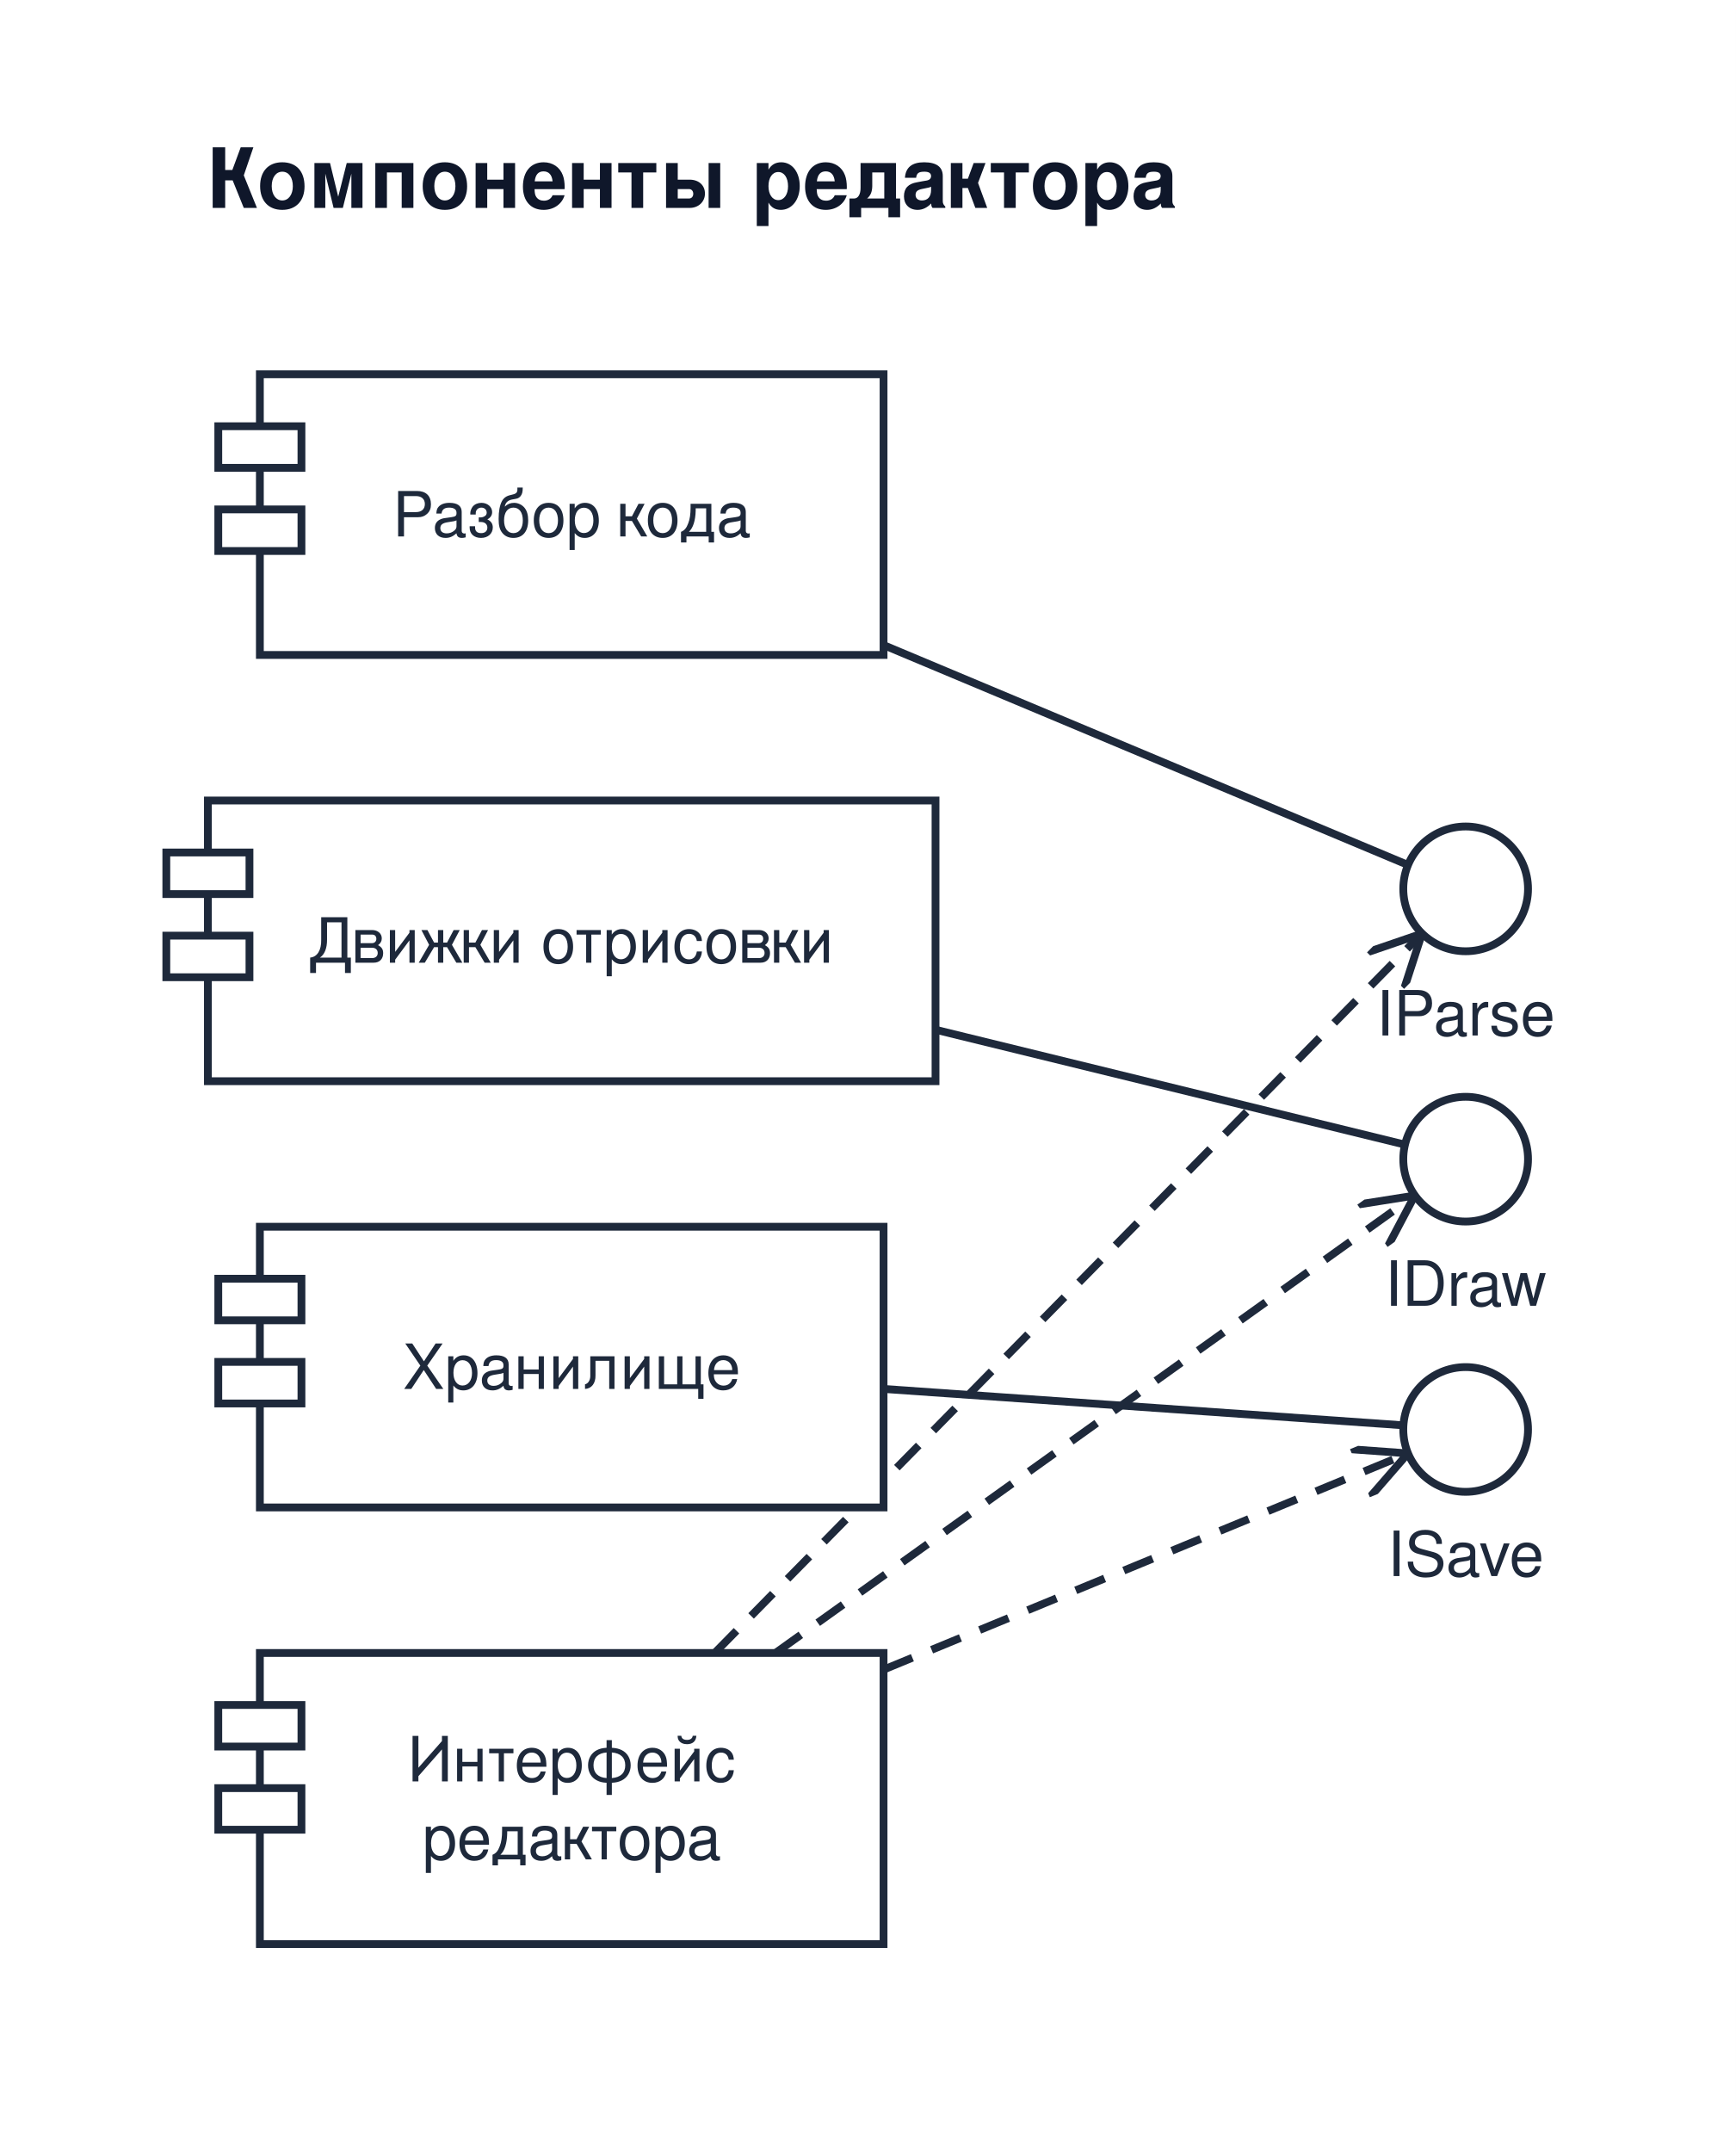
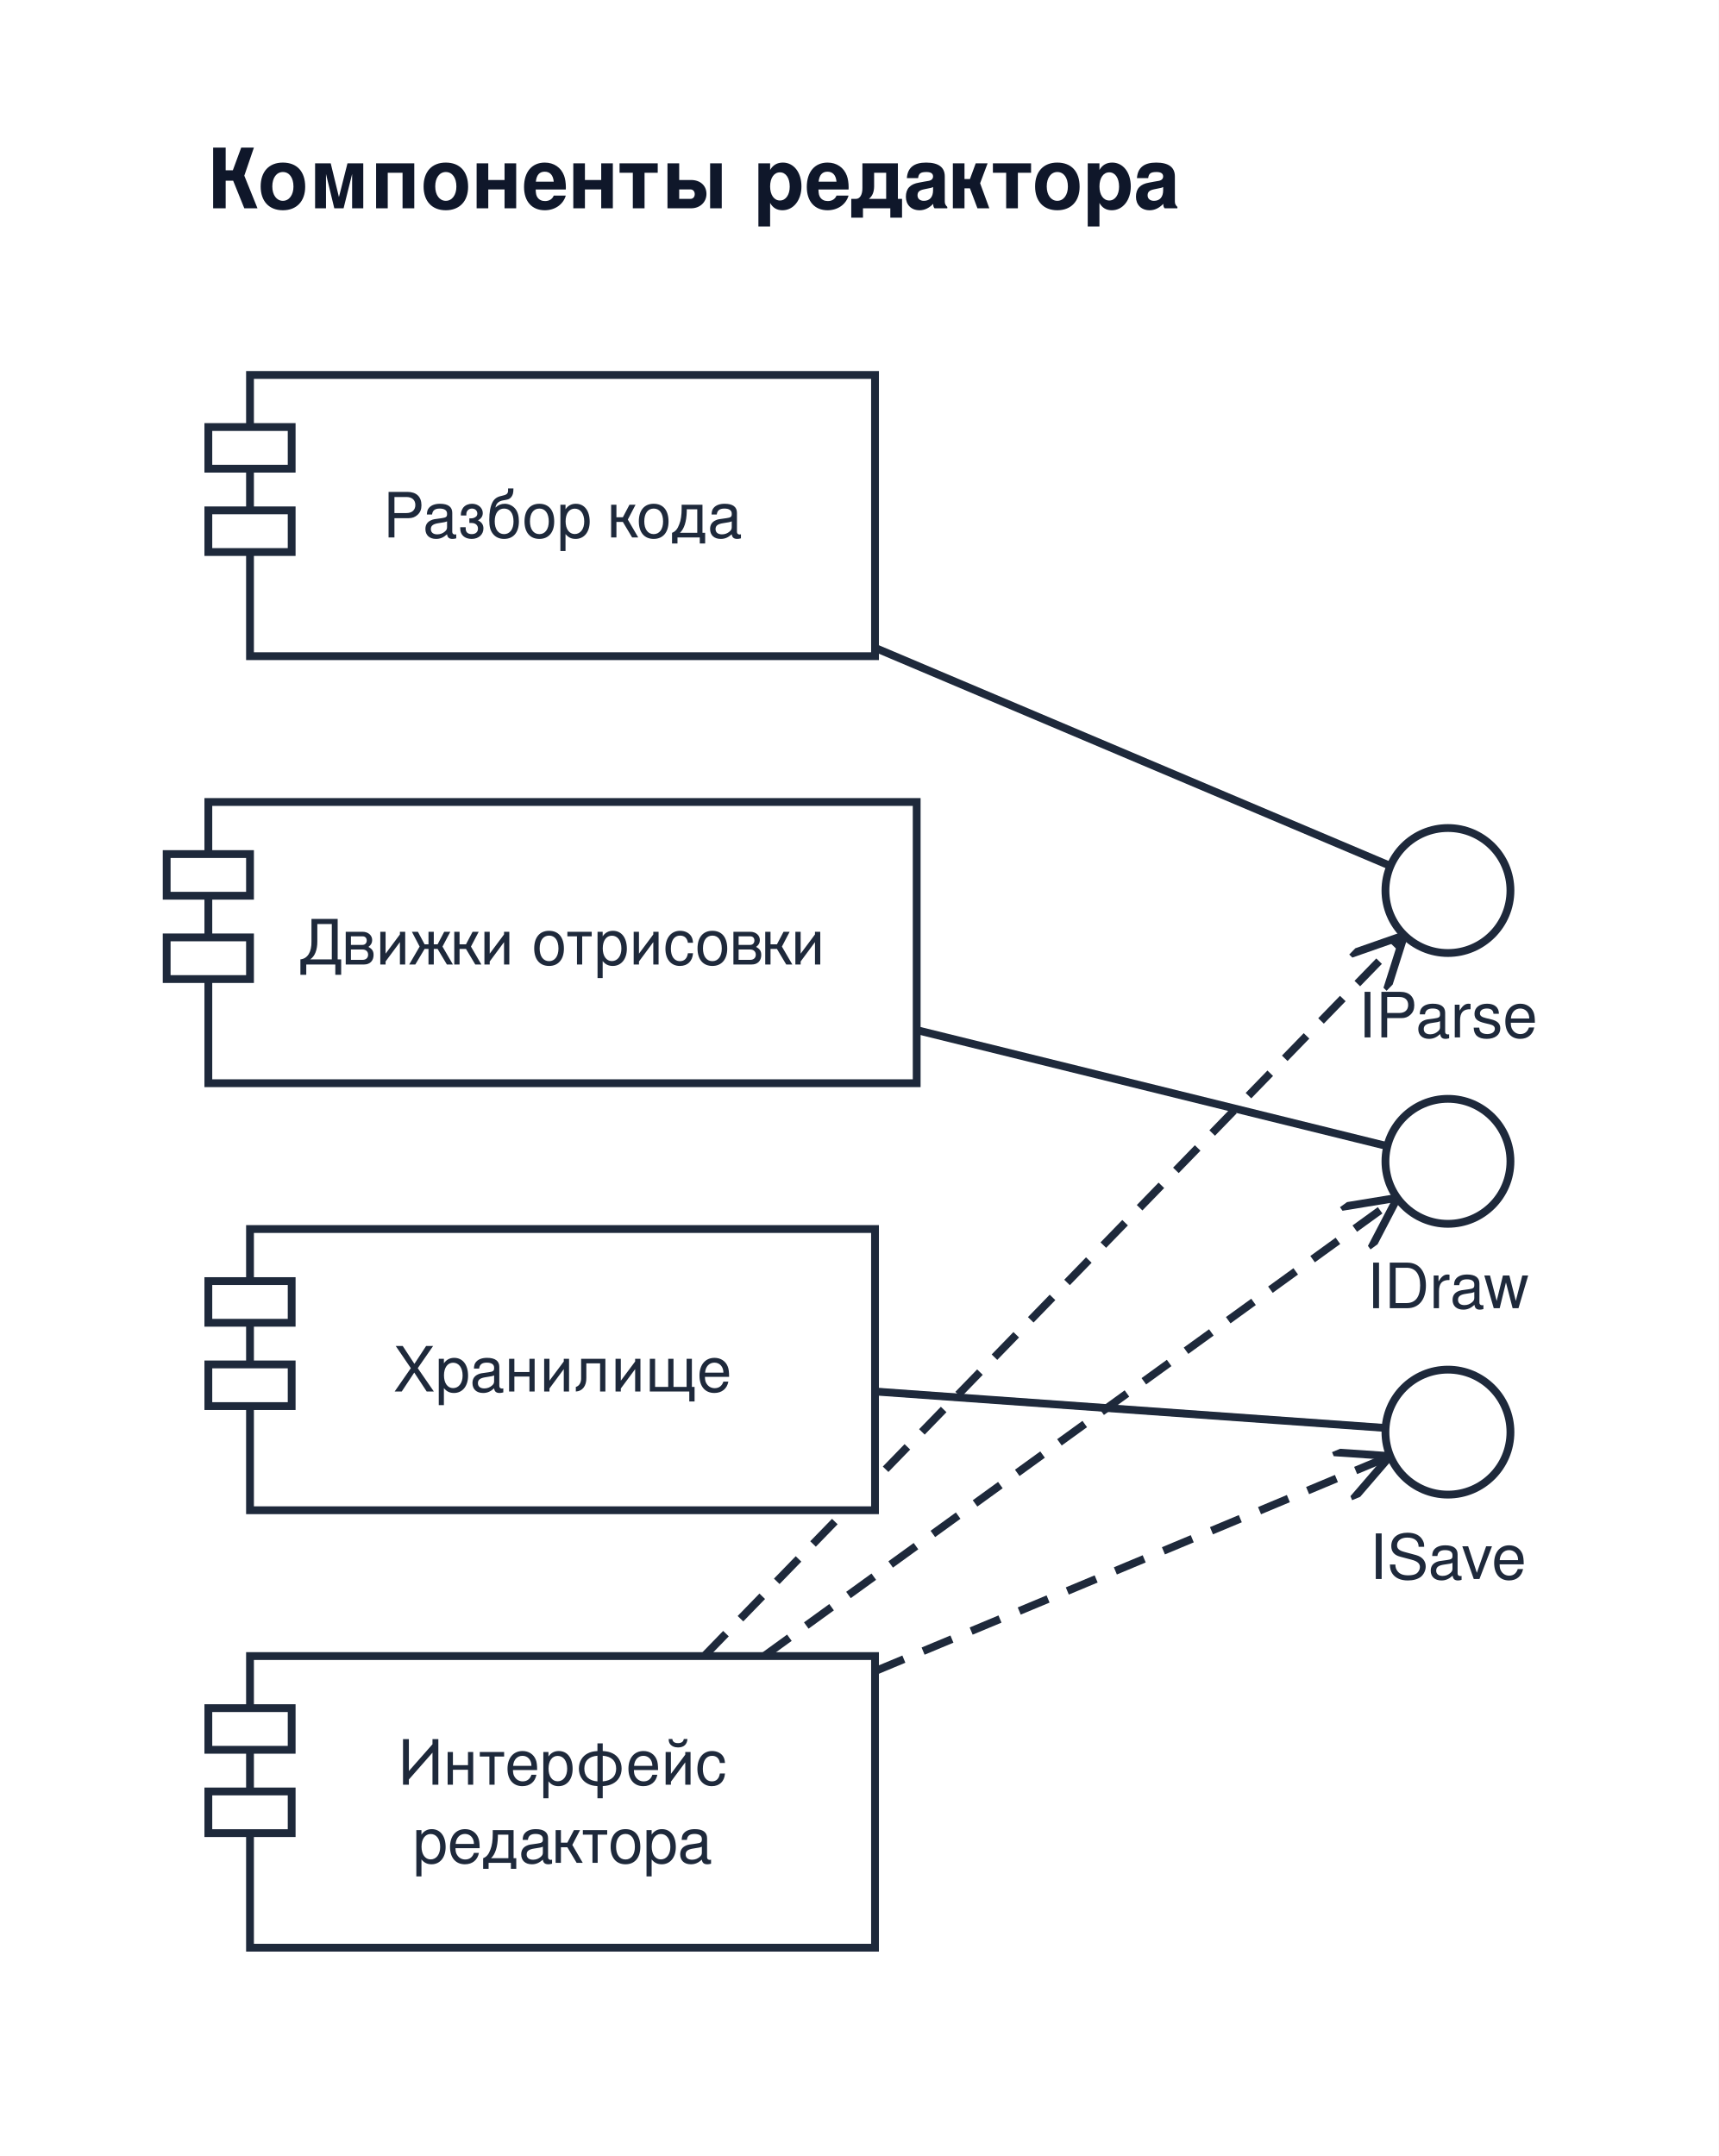
- <svg xmlns="http://www.w3.org/2000/svg" width="334" height="414" viewBox="0 0 334 414" font-family="Helvetica, Arial, sans-serif" role="img" aria-label="Диаграмма: Собственный движок (в браузере)">
+ <svg xmlns="http://www.w3.org/2000/svg" width="330" height="414" viewBox="0 0 330 414" font-family="Helvetica, Arial, sans-serif" role="img" aria-label="Диаграмма: Собственный движок (в браузере)">
  <defs>
    <marker id="m-arrow" viewBox="0 0 10 10" refX="10" refY="5" markerWidth="10" markerHeight="10" markerUnits="userSpaceOnUse" orient="auto-start-reverse">
      <path d="M0 0L10 5L0 10Z" fill="#1e293b" />
    </marker>
    <marker id="m-open" viewBox="0 0 10 10" refX="10" refY="5" markerWidth="10" markerHeight="10" markerUnits="userSpaceOnUse" orient="auto-start-reverse">
      <path d="M0 0L10 5L0 10" fill="none" stroke="#1e293b" stroke-width="1.5" />
    </marker>
    <marker id="m-triangle" viewBox="0 0 12 12" refX="12" refY="6" markerWidth="12" markerHeight="12" markerUnits="userSpaceOnUse" orient="auto-start-reverse">
      <path d="M0 0L12 6L0 12Z" fill="#ffffff" stroke="#1e293b" stroke-width="1.5" />
    </marker>
    <marker id="m-diamond" viewBox="0 0 16 10" refX="16" refY="5" markerWidth="16" markerHeight="10" markerUnits="userSpaceOnUse" orient="auto-start-reverse">
      <path d="M0 5L8 0L16 5L8 10Z" fill="#ffffff" stroke="#1e293b" stroke-width="1.5" />
    </marker>
    <marker id="m-diamond-filled" viewBox="0 0 16 10" refX="16" refY="5" markerWidth="16" markerHeight="10" markerUnits="userSpaceOnUse" orient="auto-start-reverse">
      <path d="M0 5L8 0L16 5L8 10Z" fill="#1e293b" />
    </marker>
    <marker id="m-one" viewBox="0 0 14 14" refX="14" refY="7" markerWidth="14" markerHeight="14" markerUnits="userSpaceOnUse" orient="auto-start-reverse">
      <path d="M7 1V13M11 1V13" stroke="#1e293b" stroke-width="1.5" />
    </marker>
    <marker id="m-many" viewBox="0 0 14 14" refX="14" refY="7" markerWidth="14" markerHeight="14" markerUnits="userSpaceOnUse" orient="auto-start-reverse">
      <path d="M14 7L2 1M14 7L2 7M14 7L2 13" fill="none" stroke="#1e293b" stroke-width="1.5" />
    </marker>
    <marker id="m-zero-one" viewBox="0 0 18 14" refX="18" refY="7" markerWidth="18" markerHeight="14" markerUnits="userSpaceOnUse" orient="auto-start-reverse">
      <circle cx="5" cy="7" r="4" fill="#ffffff" stroke="#1e293b" stroke-width="1.5" />
      <path d="M13 1V13" stroke="#1e293b" stroke-width="1.5" />
    </marker>
    <marker id="m-one-many" viewBox="0 0 14 14" refX="14" refY="7" markerWidth="14" markerHeight="14" markerUnits="userSpaceOnUse" orient="auto-start-reverse">
      <path d="M14 7L2 1M14 7L2 7M14 7L2 13M5 1V13" fill="none" stroke="#1e293b" stroke-width="1.5" />
    </marker>
  </defs>
-   <rect width="334" height="414" fill="#ffffff" />
+   <rect width="330" height="414" fill="#ffffff" />
  <text x="40" y="40" font-size="16" font-weight="700" fill="#0f172a">Компоненты редактора</text>
-   <path class="notation__edge" id="edge-0" d="M170 124.1Q196 135 270.9 166.4" fill="none" stroke="#1e293b" stroke-width="1.5" />
-   <path class="notation__edge" id="edge-1" d="M180 198.1Q196 202 270.3 220.2" fill="none" stroke="#1e293b" stroke-width="1.5" />
-   <path class="notation__edge" id="edge-2" d="M170 267.2Q196 269 270 274.2" fill="none" stroke="#1e293b" stroke-width="1.5" />
-   <path class="notation__edge" id="edge-3" d="M137.5 318Q196 258.5 273.6 179.6" fill="none" stroke="#1e293b" stroke-width="1.5" stroke-dasharray="6 4" marker-end="url(#m-open)" />
-   <path class="notation__edge" id="edge-4" d="M149.2 318Q196 284.5 272.2 230" fill="none" stroke="#1e293b" stroke-width="1.5" stroke-dasharray="6 4" marker-end="url(#m-open)" />
-   <path class="notation__edge" id="edge-5" d="M170 321.2Q196 310.5 270.9 279.6" fill="none" stroke="#1e293b" stroke-width="1.5" stroke-dasharray="6 4" marker-end="url(#m-open)" />
-   <g class="notation__node" data-id="parser" data-cx="110" data-cy="99" tabindex="0" role="button" aria-label="parser">
-     <rect x="50" y="72" width="120" height="54" fill="#ffffff" stroke="#1e293b" stroke-width="1.5" />
-     <rect x="42" y="82" width="16" height="8" fill="#ffffff" stroke="#1e293b" stroke-width="1.5" />
-     <rect x="42" y="98" width="16" height="8" fill="#ffffff" stroke="#1e293b" stroke-width="1.5" />
-     <text x="110" y="99" dy="0.35em" text-anchor="middle" font-size="12" font-weight="400" fill="#1e293b">Разбор кода</text>
+   <path class="notation__edge" id="edge-0" d="M168 124.4Q193 135 267 166.3" fill="none" stroke="#1e293b" stroke-width="1.5" />
+   <path class="notation__edge" id="edge-1" d="M176 197.8Q193 202 266.4 220.1" fill="none" stroke="#1e293b" stroke-width="1.5" />
+   <path class="notation__edge" id="edge-2" d="M168 267.2Q193 269 266 274.2" fill="none" stroke="#1e293b" stroke-width="1.5" />
+   <path class="notation__edge" id="edge-3" d="M135.2 318Q193 258.5 269.6 179.6" fill="none" stroke="#1e293b" stroke-width="1.5" stroke-dasharray="6 4" marker-end="url(#m-open)" />
+   <path class="notation__edge" id="edge-4" d="M146.7 318Q193 284.5 268.3 230" fill="none" stroke="#1e293b" stroke-width="1.5" stroke-dasharray="6 4" marker-end="url(#m-open)" />
+   <path class="notation__edge" id="edge-5" d="M168 320.9Q193 310.5 266.9 279.6" fill="none" stroke="#1e293b" stroke-width="1.5" stroke-dasharray="6 4" marker-end="url(#m-open)" />
+   <g class="notation__node" data-id="parser" data-cx="108" data-cy="99" tabindex="0" role="button" aria-label="parser">
+     <rect x="48" y="72" width="120" height="54" fill="#ffffff" stroke="#1e293b" stroke-width="1.5" />
+     <rect x="40" y="82" width="16" height="8" fill="#ffffff" stroke="#1e293b" stroke-width="1.5" />
+     <rect x="40" y="98" width="16" height="8" fill="#ffffff" stroke="#1e293b" stroke-width="1.5" />
+     <text x="108" y="99" dy="0.35em" text-anchor="middle" font-size="12" font-weight="400" fill="#1e293b">Разбор кода</text>
  </g>
-   <g class="notation__node" data-id="engine" data-cx="110" data-cy="181" tabindex="0" role="button" aria-label="engine">
-     <rect x="40" y="154" width="140" height="54" fill="#ffffff" stroke="#1e293b" stroke-width="1.5" />
+   <g class="notation__node" data-id="engine" data-cx="108" data-cy="181" tabindex="0" role="button" aria-label="engine">
+     <rect x="40" y="154" width="136" height="54" fill="#ffffff" stroke="#1e293b" stroke-width="1.5" />
    <rect x="32" y="164" width="16" height="8" fill="#ffffff" stroke="#1e293b" stroke-width="1.5" />
    <rect x="32" y="180" width="16" height="8" fill="#ffffff" stroke="#1e293b" stroke-width="1.5" />
-     <text x="110" y="181" dy="0.35em" text-anchor="middle" font-size="12" font-weight="400" fill="#1e293b">Движки отрисовки</text>
+     <text x="108" y="181" dy="0.35em" text-anchor="middle" font-size="12" font-weight="400" fill="#1e293b">Движки отрисовки</text>
  </g>
-   <g class="notation__node" data-id="store" data-cx="110" data-cy="263" tabindex="0" role="button" aria-label="store">
-     <rect x="50" y="236" width="120" height="54" fill="#ffffff" stroke="#1e293b" stroke-width="1.5" />
-     <rect x="42" y="246" width="16" height="8" fill="#ffffff" stroke="#1e293b" stroke-width="1.5" />
-     <rect x="42" y="262" width="16" height="8" fill="#ffffff" stroke="#1e293b" stroke-width="1.5" />
-     <text x="110" y="263" dy="0.35em" text-anchor="middle" font-size="12" font-weight="400" fill="#1e293b">Хранилище</text>
+   <g class="notation__node" data-id="store" data-cx="108" data-cy="263" tabindex="0" role="button" aria-label="store">
+     <rect x="48" y="236" width="120" height="54" fill="#ffffff" stroke="#1e293b" stroke-width="1.5" />
+     <rect x="40" y="246" width="16" height="8" fill="#ffffff" stroke="#1e293b" stroke-width="1.5" />
+     <rect x="40" y="262" width="16" height="8" fill="#ffffff" stroke="#1e293b" stroke-width="1.5" />
+     <text x="108" y="263" dy="0.35em" text-anchor="middle" font-size="12" font-weight="400" fill="#1e293b">Хранилище</text>
  </g>
-   <g class="notation__node" data-id="ui" data-cx="110" data-cy="346" tabindex="0" role="button" aria-label="ui">
-     <rect x="50" y="318" width="120" height="56" fill="#ffffff" stroke="#1e293b" stroke-width="1.5" />
-     <rect x="42" y="328" width="16" height="8" fill="#ffffff" stroke="#1e293b" stroke-width="1.5" />
-     <rect x="42" y="344" width="16" height="8" fill="#ffffff" stroke="#1e293b" stroke-width="1.5" />
-     <text x="110" y="338.5" dy="0.35em" text-anchor="middle" font-size="12" font-weight="400" fill="#1e293b">Интерфейс</text>
-     <text x="110" y="353.5" dy="0.35em" text-anchor="middle" font-size="12" font-weight="400" fill="#1e293b">редактора</text>
+   <g class="notation__node" data-id="ui" data-cx="108" data-cy="346" tabindex="0" role="button" aria-label="ui">
+     <rect x="48" y="318" width="120" height="56" fill="#ffffff" stroke="#1e293b" stroke-width="1.5" />
+     <rect x="40" y="328" width="16" height="8" fill="#ffffff" stroke="#1e293b" stroke-width="1.5" />
+     <rect x="40" y="344" width="16" height="8" fill="#ffffff" stroke="#1e293b" stroke-width="1.5" />
+     <text x="108" y="338.5" dy="0.35em" text-anchor="middle" font-size="12" font-weight="400" fill="#1e293b">Интерфейс</text>
+     <text x="108" y="353.5" dy="0.35em" text-anchor="middle" font-size="12" font-weight="400" fill="#1e293b">редактора</text>
  </g>
-   <g class="notation__node" data-id="IParse" data-cx="282" data-cy="171" tabindex="0" role="button" aria-label="IParse">
-     <circle cx="282" cy="171" r="12" fill="#ffffff" stroke="#1e293b" stroke-width="1.5" />
-     <text x="282" y="195" dy="0.35em" text-anchor="middle" font-size="12" font-weight="400" fill="#1e293b">IParse</text>
+   <g class="notation__node" data-id="IParse" data-cx="278" data-cy="171" tabindex="0" role="button" aria-label="IParse">
+     <circle cx="278" cy="171" r="12" fill="#ffffff" stroke="#1e293b" stroke-width="1.5" />
+     <text x="278" y="195" dy="0.35em" text-anchor="middle" font-size="12" font-weight="400" fill="#1e293b">IParse</text>
  </g>
-   <g class="notation__node" data-id="IDraw" data-cx="282" data-cy="223" tabindex="0" role="button" aria-label="IDraw">
-     <circle cx="282" cy="223" r="12" fill="#ffffff" stroke="#1e293b" stroke-width="1.5" />
-     <text x="282" y="247" dy="0.35em" text-anchor="middle" font-size="12" font-weight="400" fill="#1e293b">IDraw</text>
+   <g class="notation__node" data-id="IDraw" data-cx="278" data-cy="223" tabindex="0" role="button" aria-label="IDraw">
+     <circle cx="278" cy="223" r="12" fill="#ffffff" stroke="#1e293b" stroke-width="1.5" />
+     <text x="278" y="247" dy="0.35em" text-anchor="middle" font-size="12" font-weight="400" fill="#1e293b">IDraw</text>
  </g>
-   <g class="notation__node" data-id="ISave" data-cx="282" data-cy="275" tabindex="0" role="button" aria-label="ISave">
-     <circle cx="282" cy="275" r="12" fill="#ffffff" stroke="#1e293b" stroke-width="1.5" />
-     <text x="282" y="299" dy="0.35em" text-anchor="middle" font-size="12" font-weight="400" fill="#1e293b">ISave</text>
+   <g class="notation__node" data-id="ISave" data-cx="278" data-cy="275" tabindex="0" role="button" aria-label="ISave">
+     <circle cx="278" cy="275" r="12" fill="#ffffff" stroke="#1e293b" stroke-width="1.5" />
+     <text x="278" y="299" dy="0.35em" text-anchor="middle" font-size="12" font-weight="400" fill="#1e293b">ISave</text>
  </g>
</svg>
